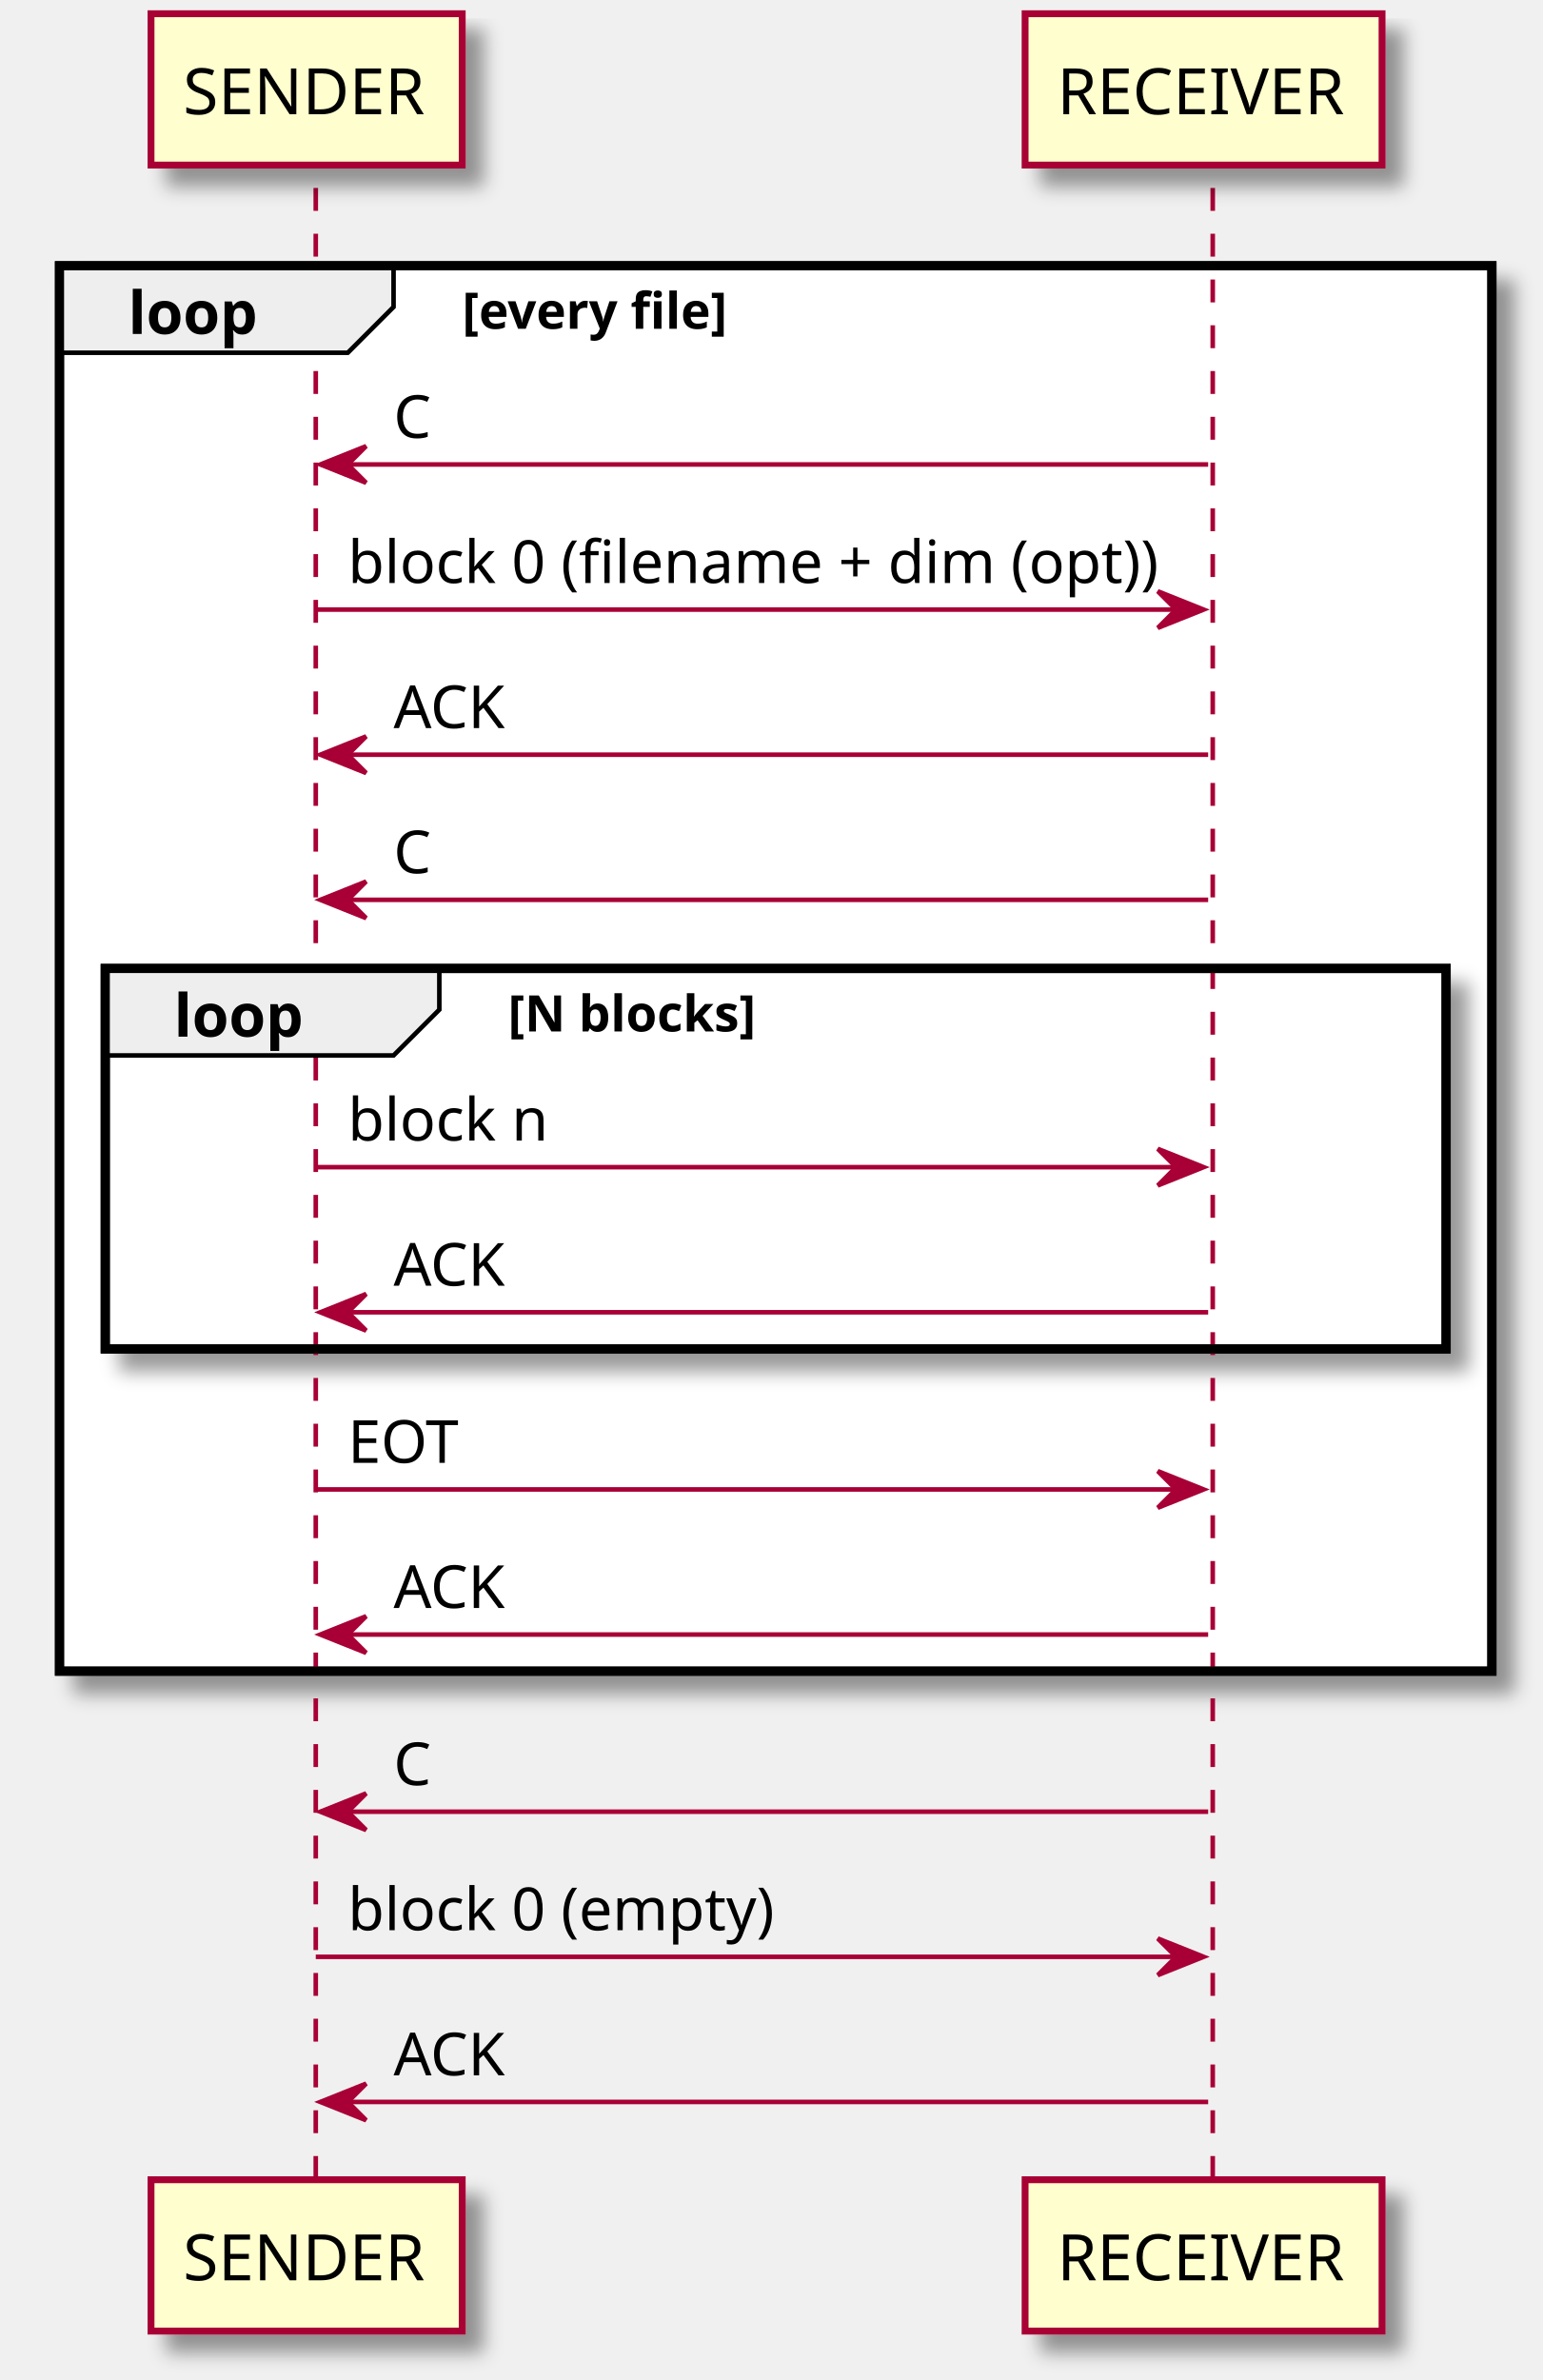
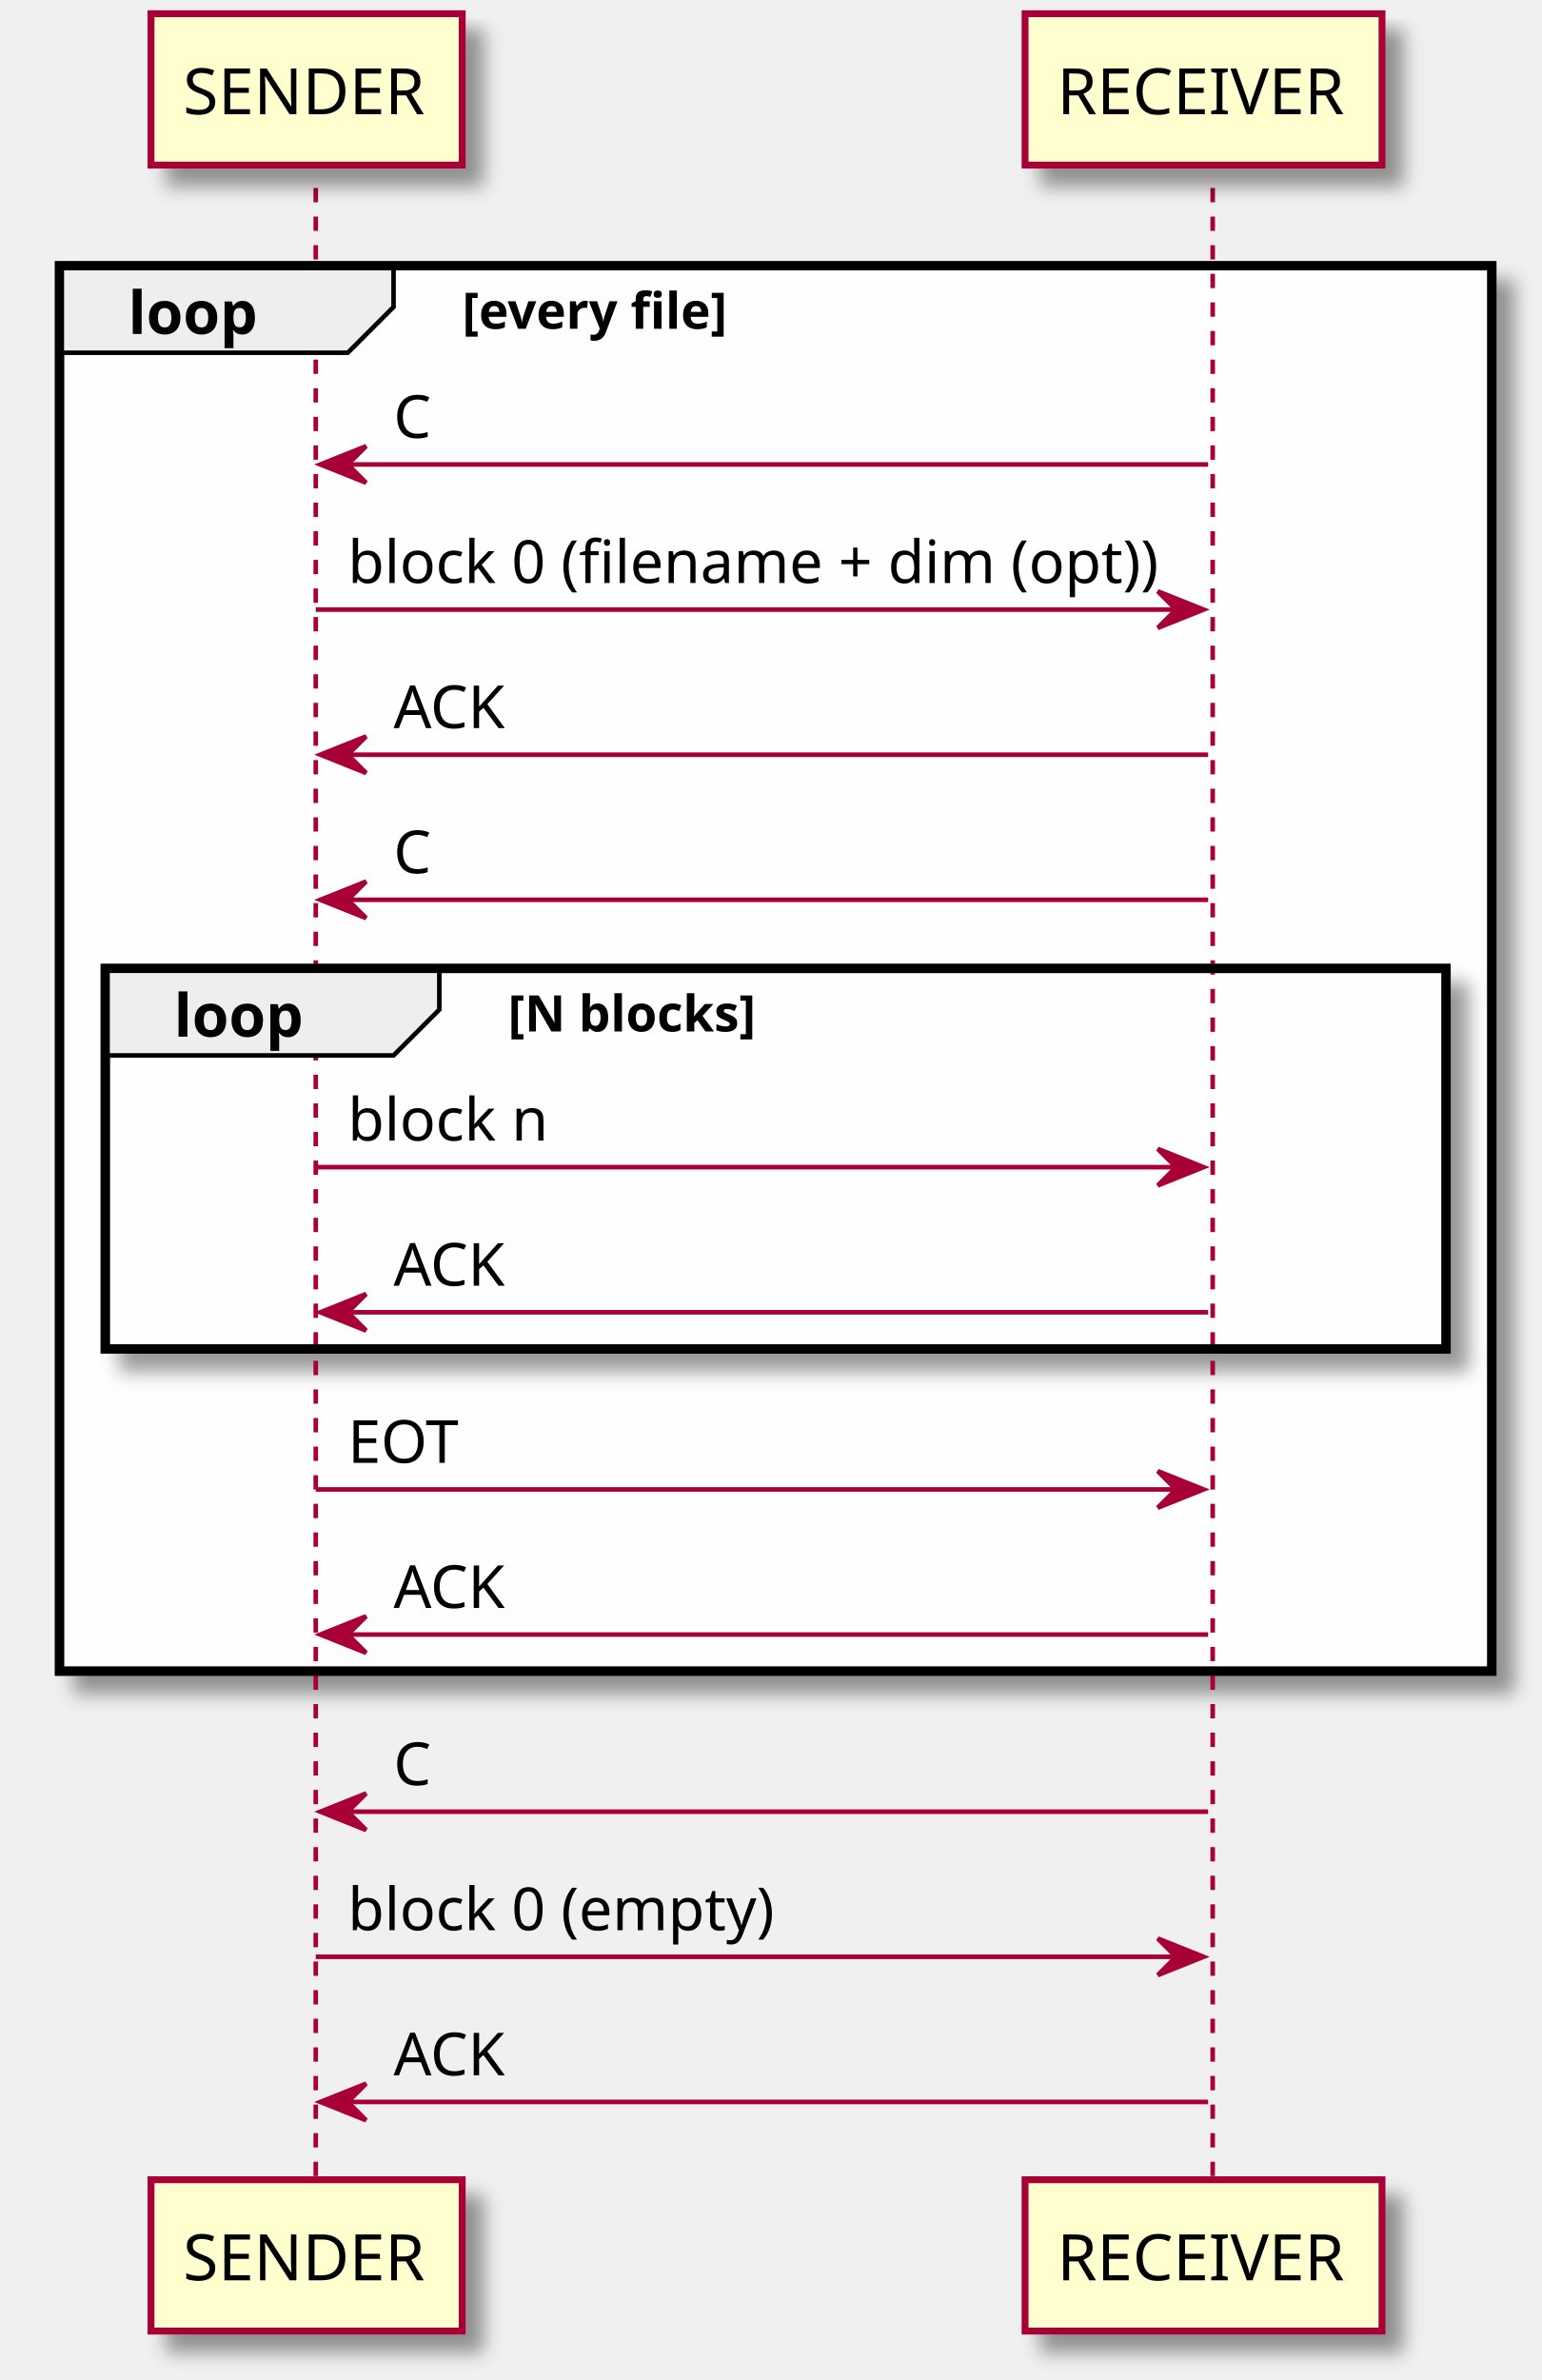
- <svg xmlns="http://www.w3.org/2000/svg" contentScriptType="application/ecmascript" contentStyleType="text/css" height="520px" preserveAspectRatio="none" style="width:337px;height:520px;" version="1.1" viewBox="0 0 337 520" width="337px" zoomAndPan="magnify">
+ <svg xmlns="http://www.w3.org/2000/svg" contentScriptType="application/ecmascript" contentStyleType="text/css" height="832px" preserveAspectRatio="none" style="width:539px;height:832px;background:#FEFEFE;" version="1.1" viewBox="0 0 539 832" width="539.2px" zoomAndPan="magnify">
  <defs>
-     <filter height="300%" id="f1kx7rb6bj55m7" width="300%" x="-1" y="-1">
-       <feGaussianBlur result="blurOut" stdDeviation="2.0" />
+     <filter height="300%" id="fjukspz2sknvx" width="300%" x="-1" y="-1">
+       <feGaussianBlur result="blurOut" stdDeviation="3.2" />
      <feColorMatrix in="blurOut" result="blurOut2" type="matrix" values="0 0 0 0 0 0 0 0 0 0 0 0 0 0 0 0 0 0 .4 0" />
-       <feOffset dx="4.0" dy="4.0" in="blurOut2" result="blurOut3" />
+       <feOffset dx="6.4" dy="6.4" in="blurOut2" result="blurOut3" />
      <feBlend in="SourceGraphic" in2="blurOut3" mode="normal" />
    </filter>
  </defs>
  <g>
-     <rect fill="#FFFFFF" filter="url(#f1kx7rb6bj55m7)" height="307.06" style="stroke: #000000; stroke-width: 2.0;" width="313" x="13" y="58.068" />
-     <rect fill="#FFFFFF" filter="url(#f1kx7rb6bj55m7)" height="83.118" style="stroke: #000000; stroke-width: 2.0;" width="293" x="23" y="211.598" />
-     <line style="stroke: #A80036; stroke-width: 1.0; stroke-dasharray: 5.0,5.0;" x1="69" x2="69" y1="41.068" y2="477.246" />
-     <line style="stroke: #A80036; stroke-width: 1.0; stroke-dasharray: 5.0,5.0;" x1="265" x2="265" y1="41.068" y2="477.246" />
-     <rect fill="#FEFECE" filter="url(#f1kx7rb6bj55m7)" height="33.068" style="stroke: #A80036; stroke-width: 1.5;" width="68" x="33" y="3" />
-     <text fill="#000000" font-family="sans-serif" font-size="14" lengthAdjust="spacingAndGlyphs" textLength="54" x="40" y="24.966">SENDER</text>
-     <rect fill="#FEFECE" filter="url(#f1kx7rb6bj55m7)" height="33.068" style="stroke: #A80036; stroke-width: 1.5;" width="68" x="33" y="476.246" />
-     <text fill="#000000" font-family="sans-serif" font-size="14" lengthAdjust="spacingAndGlyphs" textLength="54" x="40" y="498.212">SENDER</text>
-     <rect fill="#FEFECE" filter="url(#f1kx7rb6bj55m7)" height="33.068" style="stroke: #A80036; stroke-width: 1.5;" width="78" x="224" y="3" />
-     <text fill="#000000" font-family="sans-serif" font-size="14" lengthAdjust="spacingAndGlyphs" textLength="64" x="231" y="24.966">RECEIVER</text>
-     <rect fill="#FEFECE" filter="url(#f1kx7rb6bj55m7)" height="33.068" style="stroke: #A80036; stroke-width: 1.5;" width="78" x="224" y="476.246" />
-     <text fill="#000000" font-family="sans-serif" font-size="14" lengthAdjust="spacingAndGlyphs" textLength="64" x="231" y="498.212">RECEIVER</text>
-     <path d="M13,58.068 L86,58.068 L86,67.068 L76,77.068 L13,77.068 L13,58.068 " fill="#EEEEEE" style="stroke: #000000; stroke-width: 1.0;" />
-     <rect fill="none" height="307.06" style="stroke: #000000; stroke-width: 2.0;" width="313" x="13" y="58.068" />
-     <text fill="#000000" font-family="sans-serif" font-size="13" font-weight="bold" lengthAdjust="spacingAndGlyphs" textLength="28" x="28" y="72.965">loop</text>
-     <text fill="#000000" font-family="sans-serif" font-size="11" font-weight="bold" lengthAdjust="spacingAndGlyphs" textLength="59" x="101" y="71.827">[every file]</text>
-     <polygon fill="#A80036" points="80,97.48,70,101.48,80,105.48,76,101.48" style="stroke: #A80036; stroke-width: 1.0;" />
-     <line style="stroke: #A80036; stroke-width: 1.0;" x1="74" x2="264" y1="101.48" y2="101.48" />
-     <text fill="#000000" font-family="sans-serif" font-size="13" lengthAdjust="spacingAndGlyphs" textLength="8" x="86" y="95.671">C</text>
-     <polygon fill="#A80036" points="253,129.186,263,133.186,253,137.186,257,133.186" style="stroke: #A80036; stroke-width: 1.0;" />
-     <line style="stroke: #A80036; stroke-width: 1.0;" x1="69" x2="259" y1="133.186" y2="133.186" />
-     <text fill="#000000" font-family="sans-serif" font-size="13" lengthAdjust="spacingAndGlyphs" textLength="172" x="76" y="127.377">block 0 (filename + dim (opt))</text>
-     <polygon fill="#A80036" points="80,160.892,70,164.892,80,168.892,76,164.892" style="stroke: #A80036; stroke-width: 1.0;" />
-     <line style="stroke: #A80036; stroke-width: 1.0;" x1="74" x2="264" y1="164.892" y2="164.892" />
-     <text fill="#000000" font-family="sans-serif" font-size="13" lengthAdjust="spacingAndGlyphs" textLength="24" x="86" y="159.083">ACK</text>
-     <polygon fill="#A80036" points="80,192.598,70,196.598,80,200.598,76,196.598" style="stroke: #A80036; stroke-width: 1.0;" />
-     <line style="stroke: #A80036; stroke-width: 1.0;" x1="74" x2="264" y1="196.598" y2="196.598" />
-     <text fill="#000000" font-family="sans-serif" font-size="13" lengthAdjust="spacingAndGlyphs" textLength="8" x="86" y="190.789">C</text>
-     <path d="M23,211.598 L96,211.598 L96,220.598 L86,230.598 L23,230.598 L23,211.598 " fill="#EEEEEE" style="stroke: #000000; stroke-width: 1.0;" />
-     <rect fill="none" height="83.118" style="stroke: #000000; stroke-width: 2.0;" width="293" x="23" y="211.598" />
-     <text fill="#000000" font-family="sans-serif" font-size="13" font-weight="bold" lengthAdjust="spacingAndGlyphs" textLength="28" x="38" y="226.495">loop</text>
-     <text fill="#000000" font-family="sans-serif" font-size="11" font-weight="bold" lengthAdjust="spacingAndGlyphs" textLength="55" x="111" y="225.357">[N blocks]</text>
-     <polygon fill="#A80036" points="253,251.01,263,255.01,253,259.01,257,255.01" style="stroke: #A80036; stroke-width: 1.0;" />
-     <line style="stroke: #A80036; stroke-width: 1.0;" x1="69" x2="259" y1="255.01" y2="255.01" />
-     <text fill="#000000" font-family="sans-serif" font-size="13" lengthAdjust="spacingAndGlyphs" textLength="43" x="76" y="249.201">block n</text>
-     <polygon fill="#A80036" points="80,282.716,70,286.716,80,290.716,76,286.716" style="stroke: #A80036; stroke-width: 1.0;" />
-     <line style="stroke: #A80036; stroke-width: 1.0;" x1="74" x2="264" y1="286.716" y2="286.716" />
-     <text fill="#000000" font-family="sans-serif" font-size="13" lengthAdjust="spacingAndGlyphs" textLength="24" x="86" y="280.907">ACK</text>
-     <polygon fill="#A80036" points="253,321.422,263,325.422,253,329.422,257,325.422" style="stroke: #A80036; stroke-width: 1.0;" />
-     <line style="stroke: #A80036; stroke-width: 1.0;" x1="69" x2="259" y1="325.422" y2="325.422" />
-     <text fill="#000000" font-family="sans-serif" font-size="13" lengthAdjust="spacingAndGlyphs" textLength="24" x="76" y="319.613">EOT</text>
-     <polygon fill="#A80036" points="80,353.128,70,357.128,80,361.128,76,357.128" style="stroke: #A80036; stroke-width: 1.0;" />
-     <line style="stroke: #A80036; stroke-width: 1.0;" x1="74" x2="264" y1="357.128" y2="357.128" />
-     <text fill="#000000" font-family="sans-serif" font-size="13" lengthAdjust="spacingAndGlyphs" textLength="24" x="86" y="351.319">ACK</text>
-     <polygon fill="#A80036" points="80,391.834,70,395.834,80,399.834,76,395.834" style="stroke: #A80036; stroke-width: 1.0;" />
-     <line style="stroke: #A80036; stroke-width: 1.0;" x1="74" x2="264" y1="395.834" y2="395.834" />
-     <text fill="#000000" font-family="sans-serif" font-size="13" lengthAdjust="spacingAndGlyphs" textLength="8" x="86" y="390.025">C</text>
-     <polygon fill="#A80036" points="253,423.54,263,427.54,253,431.54,257,427.54" style="stroke: #A80036; stroke-width: 1.0;" />
-     <line style="stroke: #A80036; stroke-width: 1.0;" x1="69" x2="259" y1="427.54" y2="427.54" />
-     <text fill="#000000" font-family="sans-serif" font-size="13" lengthAdjust="spacingAndGlyphs" textLength="92" x="76" y="421.731">block 0 (empty)</text>
-     <polygon fill="#A80036" points="80,455.246,70,459.246,80,463.246,76,459.246" style="stroke: #A80036; stroke-width: 1.0;" />
-     <line style="stroke: #A80036; stroke-width: 1.0;" x1="74" x2="264" y1="459.246" y2="459.246" />
-     <text fill="#000000" font-family="sans-serif" font-size="13" lengthAdjust="spacingAndGlyphs" textLength="24" x="86" y="453.437">ACK</text>
+     <rect fill="#FEFEFE" filter="url(#fjukspz2sknvx)" height="491.296" style="stroke: #000000; stroke-width: 3.2;" width="500.8" x="20.8" y="92.909" />
+     <rect fill="#FEFEFE" filter="url(#fjukspz2sknvx)" height="132.989" style="stroke: #000000; stroke-width: 3.2;" width="468.8" x="36.8" y="338.557" />
+     <line style="stroke: #A80036; stroke-width: 1.6; stroke-dasharray: 5.0,5.0;" x1="110.4" x2="110.4" y1="65.709" y2="763.594" />
+     <line style="stroke: #A80036; stroke-width: 1.6; stroke-dasharray: 5.0,5.0;" x1="424" x2="424" y1="65.709" y2="763.594" />
+     <rect fill="#FEFECE" filter="url(#fjukspz2sknvx)" height="52.909" style="stroke: #A80036; stroke-width: 2.4;" width="108.8" x="52.8" y="4.8" />
+     <text fill="#000000" font-family="sans-serif" font-size="22.4" lengthAdjust="spacingAndGlyphs" textLength="86.4" x="64" y="39.946">SENDER</text>
+     <rect fill="#FEFECE" filter="url(#fjukspz2sknvx)" height="52.909" style="stroke: #A80036; stroke-width: 2.4;" width="108.8" x="52.8" y="761.994" />
+     <text fill="#000000" font-family="sans-serif" font-size="22.4" lengthAdjust="spacingAndGlyphs" textLength="86.4" x="64" y="797.139">SENDER</text>
+     <rect fill="#FEFECE" filter="url(#fjukspz2sknvx)" height="52.909" style="stroke: #A80036; stroke-width: 2.4;" width="124.8" x="358.4" y="4.8" />
+     <text fill="#000000" font-family="sans-serif" font-size="22.4" lengthAdjust="spacingAndGlyphs" textLength="102.4" x="369.6" y="39.946">RECEIVER</text>
+     <rect fill="#FEFECE" filter="url(#fjukspz2sknvx)" height="52.909" style="stroke: #A80036; stroke-width: 2.4;" width="124.8" x="358.4" y="761.994" />
+     <text fill="#000000" font-family="sans-serif" font-size="22.4" lengthAdjust="spacingAndGlyphs" textLength="102.4" x="369.6" y="797.139">RECEIVER</text>
+     <path d="M20.8,92.909 L137.6,92.909 L137.6,107.309 L121.6,123.309 L20.8,123.309 L20.8,92.909 " fill="#EEEEEE" style="stroke: #000000; stroke-width: 1.6;" />
+     <rect fill="none" height="491.296" style="stroke: #000000; stroke-width: 3.2;" width="500.8" x="20.8" y="92.909" />
+     <text fill="#000000" font-family="sans-serif" font-size="20.8" font-weight="bold" lengthAdjust="spacingAndGlyphs" textLength="44.8" x="44.8" y="116.744">loop</text>
+     <text fill="#000000" font-family="sans-serif" font-size="17.6" font-weight="bold" lengthAdjust="spacingAndGlyphs" textLength="94.4" x="161.6" y="114.923">[every file]</text>
+     <polygon fill="#A80036" points="128,155.968,112,162.368,128,168.768,121.6,162.368" style="stroke: #A80036; stroke-width: 1.6;" />
+     <line style="stroke: #A80036; stroke-width: 1.6;" x1="118.4" x2="422.4" y1="162.368" y2="162.368" />
+     <text fill="#000000" font-family="sans-serif" font-size="20.8" lengthAdjust="spacingAndGlyphs" textLength="12.8" x="137.6" y="153.073">C</text>
+     <polygon fill="#A80036" points="404.8,206.697,420.8,213.097,404.8,219.498,411.2,213.097" style="stroke: #A80036; stroke-width: 1.6;" />
+     <line style="stroke: #A80036; stroke-width: 1.6;" x1="110.4" x2="414.4" y1="213.097" y2="213.097" />
+     <text fill="#000000" font-family="sans-serif" font-size="20.8" lengthAdjust="spacingAndGlyphs" textLength="275.2" x="121.6" y="203.803">block 0 (filename + dim (opt))</text>
+     <polygon fill="#A80036" points="128,257.427,112,263.827,128,270.227,121.6,263.827" style="stroke: #A80036; stroke-width: 1.6;" />
+     <line style="stroke: #A80036; stroke-width: 1.6;" x1="118.4" x2="422.4" y1="263.827" y2="263.827" />
+     <text fill="#000000" font-family="sans-serif" font-size="20.8" lengthAdjust="spacingAndGlyphs" textLength="38.4" x="137.6" y="254.533">ACK</text>
+     <polygon fill="#A80036" points="128,308.157,112,314.557,128,320.957,121.6,314.557" style="stroke: #A80036; stroke-width: 1.6;" />
+     <line style="stroke: #A80036; stroke-width: 1.6;" x1="118.4" x2="422.4" y1="314.557" y2="314.557" />
+     <text fill="#000000" font-family="sans-serif" font-size="20.8" lengthAdjust="spacingAndGlyphs" textLength="12.8" x="137.6" y="305.262">C</text>
+     <path d="M36.8,338.557 L153.6,338.557 L153.6,352.957 L137.6,368.957 L36.8,368.957 L36.8,338.557 " fill="#EEEEEE" style="stroke: #000000; stroke-width: 1.6;" />
+     <rect fill="none" height="132.989" style="stroke: #000000; stroke-width: 3.2;" width="468.8" x="36.8" y="338.557" />
+     <text fill="#000000" font-family="sans-serif" font-size="20.8" font-weight="bold" lengthAdjust="spacingAndGlyphs" textLength="44.8" x="60.8" y="362.392">loop</text>
+     <text fill="#000000" font-family="sans-serif" font-size="17.6" font-weight="bold" lengthAdjust="spacingAndGlyphs" textLength="88" x="177.6" y="360.571">[N blocks]</text>
+     <polygon fill="#A80036" points="404.8,401.616,420.8,408.016,404.8,414.416,411.2,408.016" style="stroke: #A80036; stroke-width: 1.6;" />
+     <line style="stroke: #A80036; stroke-width: 1.6;" x1="110.4" x2="414.4" y1="408.016" y2="408.016" />
+     <text fill="#000000" font-family="sans-serif" font-size="20.8" lengthAdjust="spacingAndGlyphs" textLength="68.8" x="121.6" y="398.722">block n</text>
+     <polygon fill="#A80036" points="128,452.346,112,458.746,128,465.146,121.6,458.746" style="stroke: #A80036; stroke-width: 1.6;" />
+     <line style="stroke: #A80036; stroke-width: 1.6;" x1="118.4" x2="422.4" y1="458.746" y2="458.746" />
+     <text fill="#000000" font-family="sans-serif" font-size="20.8" lengthAdjust="spacingAndGlyphs" textLength="38.4" x="137.6" y="449.451">ACK</text>
+     <polygon fill="#A80036" points="404.8,514.275,420.8,520.675,404.8,527.075,411.2,520.675" style="stroke: #A80036; stroke-width: 1.6;" />
+     <line style="stroke: #A80036; stroke-width: 1.6;" x1="110.4" x2="414.4" y1="520.675" y2="520.675" />
+     <text fill="#000000" font-family="sans-serif" font-size="20.8" lengthAdjust="spacingAndGlyphs" textLength="38.4" x="121.6" y="511.381">EOT</text>
+     <polygon fill="#A80036" points="128,565.005,112,571.405,128,577.805,121.6,571.405" style="stroke: #A80036; stroke-width: 1.6;" />
+     <line style="stroke: #A80036; stroke-width: 1.6;" x1="118.4" x2="422.4" y1="571.405" y2="571.405" />
+     <text fill="#000000" font-family="sans-serif" font-size="20.8" lengthAdjust="spacingAndGlyphs" textLength="38.4" x="137.6" y="562.111">ACK</text>
+     <polygon fill="#A80036" points="128,626.935,112,633.335,128,639.735,121.6,633.335" style="stroke: #A80036; stroke-width: 1.6;" />
+     <line style="stroke: #A80036; stroke-width: 1.6;" x1="118.4" x2="422.4" y1="633.335" y2="633.335" />
+     <text fill="#000000" font-family="sans-serif" font-size="20.8" lengthAdjust="spacingAndGlyphs" textLength="12.8" x="137.6" y="624.04">C</text>
+     <polygon fill="#A80036" points="404.8,677.664,420.8,684.064,404.8,690.464,411.2,684.064" style="stroke: #A80036; stroke-width: 1.6;" />
+     <line style="stroke: #A80036; stroke-width: 1.6;" x1="110.4" x2="414.4" y1="684.064" y2="684.064" />
+     <text fill="#000000" font-family="sans-serif" font-size="20.8" lengthAdjust="spacingAndGlyphs" textLength="147.2" x="121.6" y="674.77">block 0 (empty)</text>
+     <polygon fill="#A80036" points="128,728.394,112,734.794,128,741.194,121.6,734.794" style="stroke: #A80036; stroke-width: 1.6;" />
+     <line style="stroke: #A80036; stroke-width: 1.6;" x1="118.4" x2="422.4" y1="734.794" y2="734.794" />
+     <text fill="#000000" font-family="sans-serif" font-size="20.8" lengthAdjust="spacingAndGlyphs" textLength="38.4" x="137.6" y="725.499">ACK</text>
  </g>
</svg>
